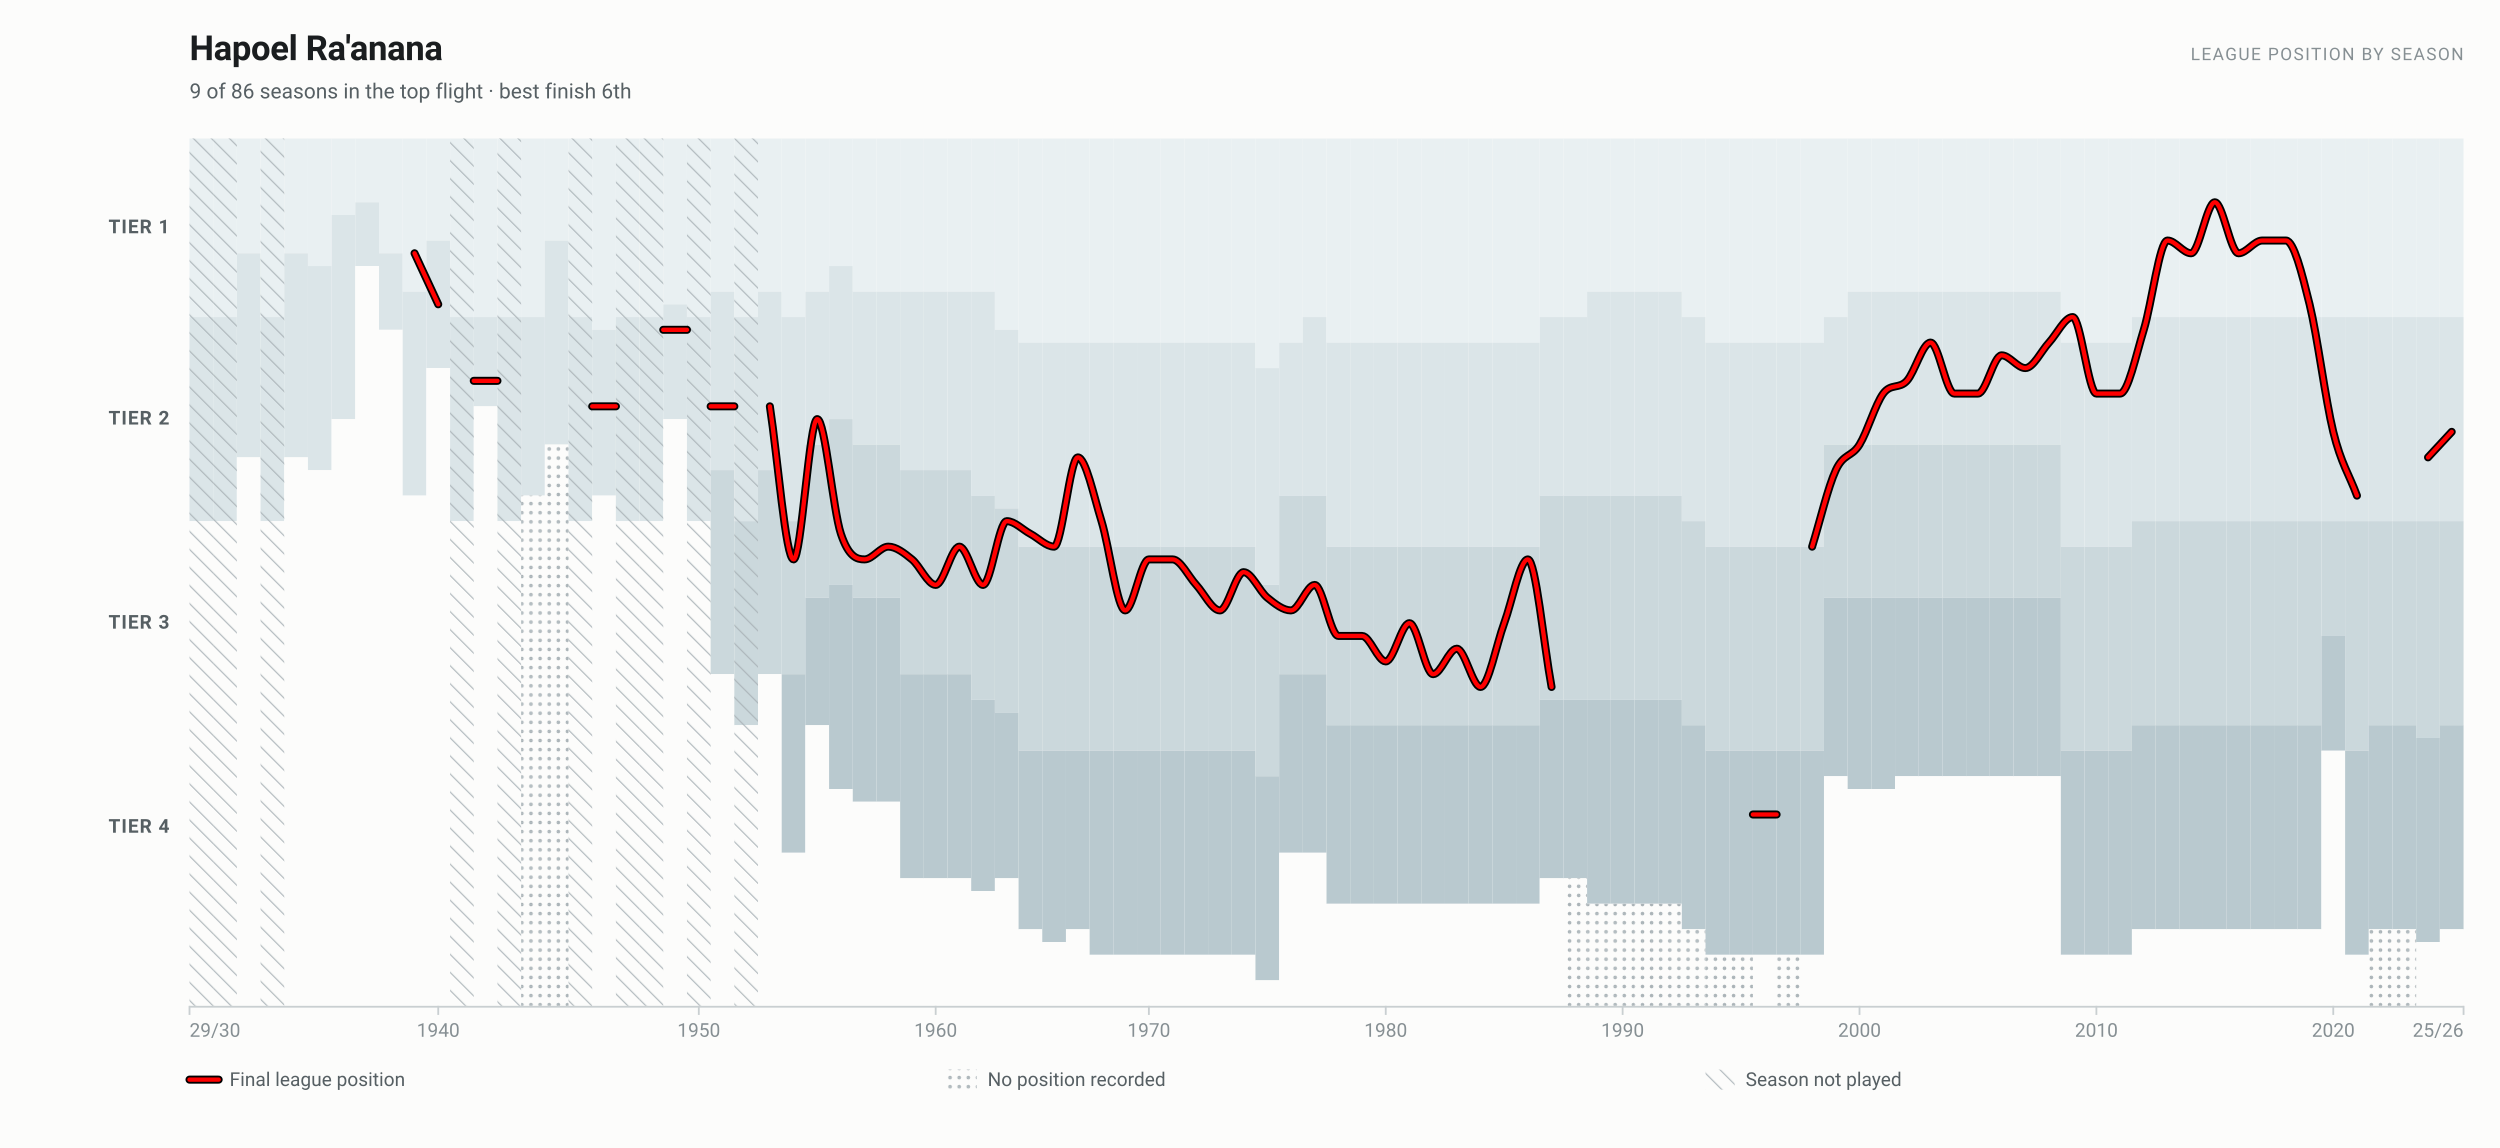
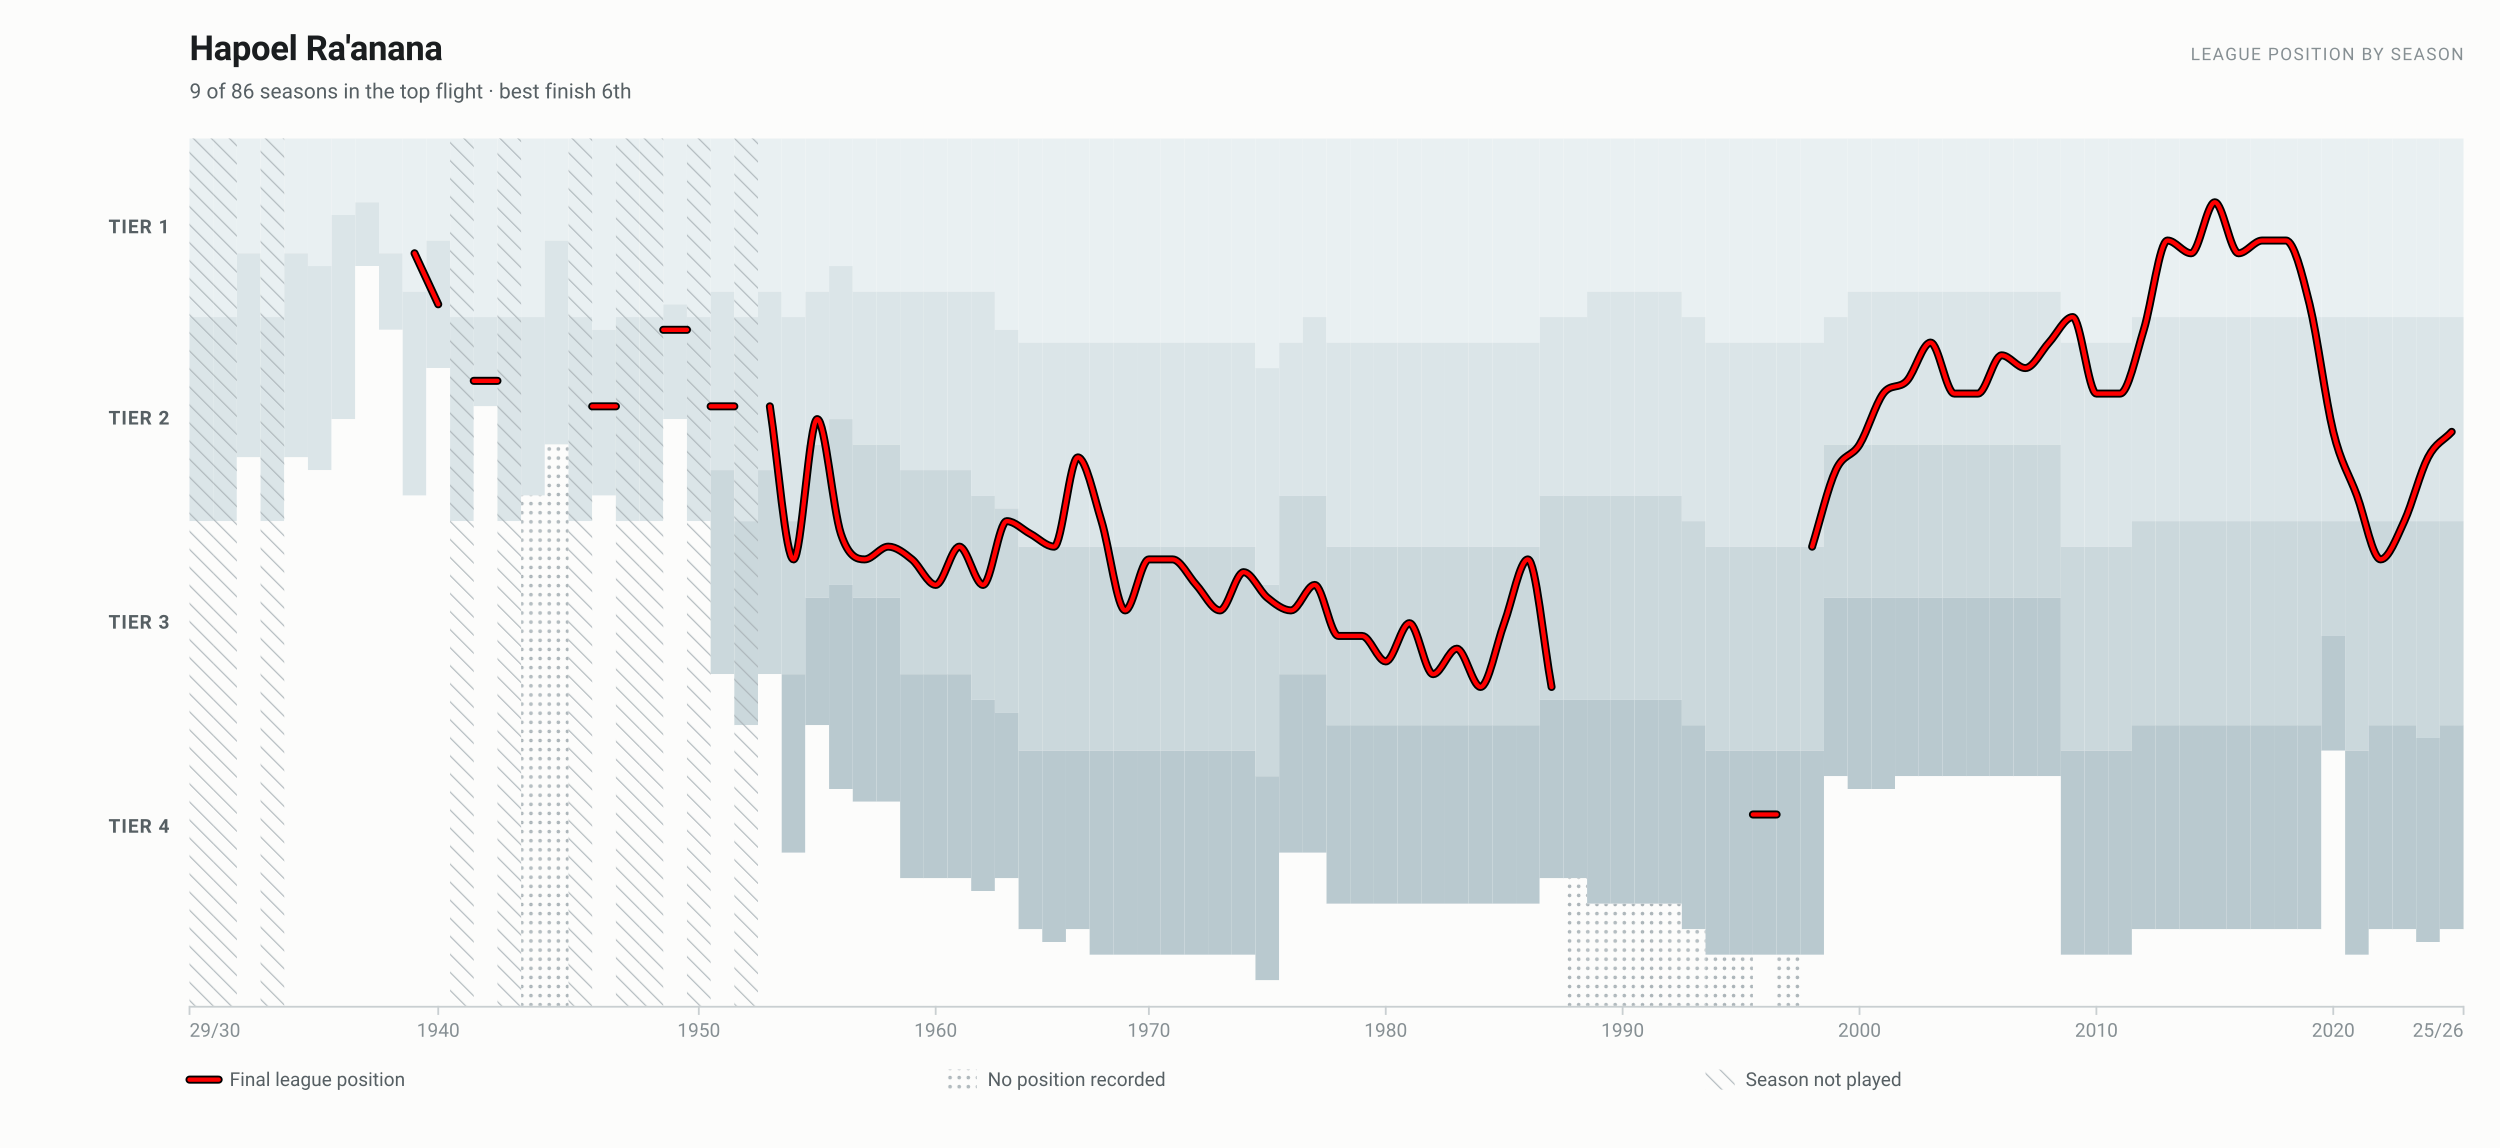
<svg xmlns="http://www.w3.org/2000/svg" width="1372" height="630" viewBox="0 0 1372 630" font-family="ui-sans-serif, -apple-system, 'Segoe UI', Roboto, 'DejaVu Sans', 'Liberation Sans', sans-serif" role="img" aria-label="Hapoel Ra'anana, 1929/1930 – 2025/2026">
  <style>
  .bg{fill:#FCFCFB} .ink{fill:#1A1D1F} .ink2{fill:#565F63}
  .ink3{fill:#868F93} .rule{stroke:#C9CFD1}
  .line,.casing{fill:none;stroke-linecap:round;stroke-linejoin:round}
  .casing{stroke:#000000;stroke-width:4.4}
  .line{stroke:#FF0000;stroke-width:2.4}
  .champ{fill:#A06A0A}
</style>
  <defs>
    <pattern id="notplayed" width="7" height="7" patternUnits="userSpaceOnUse" patternTransform="rotate(-45)">
      <line x1="0" y1="0" x2="0" y2="7" stroke="#A9B2B6" stroke-width="1.4" />
    </pattern>
    <pattern id="uncovered" width="5" height="5" patternUnits="userSpaceOnUse">
      <circle cx="1.4" cy="1.4" r="1" fill="#A9B2B6" />
    </pattern>
    <pattern id="stopped" width="4" height="4" patternUnits="userSpaceOnUse">
      <rect width="4" height="2" fill="#A9B2B6" fill-opacity=".55" />
    </pattern>
    <pattern id="notier" width="4" height="4" patternUnits="userSpaceOnUse">
      <rect width="4" height="4" fill="#FCFCFB" />
    </pattern>
  </defs>
  <rect class="bg" width="1372" height="630" />
  <rect x="104" y="76" width="13" height="98" fill="#E9F0F2" />
  <rect x="104" y="174" width="13" height="112" fill="#DBE5E8" />
  <rect x="104" y="286" width="13" height="266" fill="url(#notier)" />
  <rect x="117" y="76" width="13" height="98" fill="#E9F0F2" />
  <rect x="117" y="174" width="13" height="112" fill="#DBE5E8" />
  <rect x="117" y="286" width="13" height="266" fill="url(#notier)" />
  <rect x="130" y="76" width="13" height="63" fill="#E9F0F2" />
  <rect x="130" y="139" width="13" height="112" fill="#DBE5E8" />
  <rect x="130" y="251" width="13" height="301" fill="url(#notier)" />
  <rect x="143" y="76" width="13" height="98" fill="#E9F0F2" />
  <rect x="143" y="174" width="13" height="112" fill="#DBE5E8" />
  <rect x="143" y="286" width="13" height="266" fill="url(#notier)" />
  <rect x="156" y="76" width="13" height="63" fill="#E9F0F2" />
  <rect x="156" y="139" width="13" height="112" fill="#DBE5E8" />
  <rect x="156" y="251" width="13" height="301" fill="url(#notier)" />
  <rect x="169" y="76" width="13" height="70" fill="#E9F0F2" />
  <rect x="169" y="146" width="13" height="112" fill="#DBE5E8" />
  <rect x="169" y="258" width="13" height="294" fill="url(#notier)" />
  <rect x="182" y="76" width="13" height="42" fill="#E9F0F2" />
  <rect x="182" y="118" width="13" height="112" fill="#DBE5E8" />
  <rect x="182" y="230" width="13" height="322" fill="url(#notier)" />
  <rect x="195" y="76" width="13" height="35" fill="#E9F0F2" />
  <rect x="195" y="111" width="13" height="35" fill="#DBE5E8" />
  <rect x="195" y="146" width="13" height="406" fill="url(#notier)" />
  <rect x="208" y="76" width="13" height="63" fill="#E9F0F2" />
  <rect x="208" y="139" width="13" height="42" fill="#DBE5E8" />
  <rect x="208" y="181" width="13" height="371" fill="url(#notier)" />
  <rect x="221" y="76" width="13" height="84" fill="#E9F0F2" />
  <rect x="221" y="160" width="13" height="112" fill="#DBE5E8" />
  <rect x="221" y="272" width="13" height="280" fill="url(#notier)" />
  <rect x="234" y="76" width="13" height="56" fill="#E9F0F2" />
  <rect x="234" y="132" width="13" height="70" fill="#DBE5E8" />
  <rect x="234" y="202" width="13" height="350" fill="url(#notier)" />
  <rect x="247" y="76" width="13" height="98" fill="#E9F0F2" />
  <rect x="247" y="174" width="13" height="112" fill="#DBE5E8" />
  <rect x="247" y="286" width="13" height="266" fill="url(#notier)" />
  <rect x="260" y="76" width="13" height="98" fill="#E9F0F2" />
  <rect x="260" y="174" width="13" height="49" fill="#DBE5E8" />
  <rect x="260" y="223" width="13" height="329" fill="url(#notier)" />
  <rect x="273" y="76" width="13" height="98" fill="#E9F0F2" />
  <rect x="273" y="174" width="13" height="112" fill="#DBE5E8" />
  <rect x="273" y="286" width="13" height="266" fill="url(#notier)" />
  <rect x="286" y="76" width="13" height="98" fill="#E9F0F2" />
  <rect x="286" y="174" width="13" height="98" fill="#DBE5E8" />
  <rect x="286" y="272" width="13" height="280" fill="url(#notier)" />
  <rect x="299" y="76" width="13" height="56" fill="#E9F0F2" />
  <rect x="299" y="132" width="13" height="112" fill="#DBE5E8" />
  <rect x="299" y="244" width="13" height="308" fill="url(#notier)" />
  <rect x="312" y="76" width="13" height="98" fill="#E9F0F2" />
  <rect x="312" y="174" width="13" height="112" fill="#DBE5E8" />
  <rect x="312" y="286" width="13" height="266" fill="url(#notier)" />
  <rect x="325" y="76" width="13" height="105" fill="#E9F0F2" />
  <rect x="325" y="181" width="13" height="91" fill="#DBE5E8" />
  <rect x="325" y="272" width="13" height="280" fill="url(#notier)" />
  <rect x="338" y="76" width="13" height="98" fill="#E9F0F2" />
  <rect x="338" y="174" width="13" height="112" fill="#DBE5E8" />
  <rect x="338" y="286" width="13" height="266" fill="url(#notier)" />
  <rect x="351" y="76" width="13" height="98" fill="#E9F0F2" />
  <rect x="351" y="174" width="13" height="112" fill="#DBE5E8" />
  <rect x="351" y="286" width="13" height="266" fill="url(#notier)" />
  <rect x="364" y="76" width="13" height="91" fill="#E9F0F2" />
  <rect x="364" y="167" width="13" height="63" fill="#DBE5E8" />
  <rect x="364" y="230" width="13" height="322" fill="url(#notier)" />
  <rect x="377" y="76" width="13" height="98" fill="#E9F0F2" />
  <rect x="377" y="174" width="13" height="112" fill="#DBE5E8" />
  <rect x="377" y="286" width="13" height="266" fill="url(#notier)" />
  <rect x="390" y="76" width="13" height="84" fill="#E9F0F2" />
  <rect x="390" y="160" width="13" height="98" fill="#DBE5E8" />
  <rect x="390" y="258" width="13" height="112" fill="#CBD8DC" />
  <rect x="390" y="370" width="13" height="182" fill="url(#notier)" />
  <rect x="403" y="76" width="13" height="98" fill="#E9F0F2" />
  <rect x="403" y="174" width="13" height="112" fill="#DBE5E8" />
  <rect x="403" y="286" width="13" height="112" fill="#CBD8DC" />
  <rect x="403" y="398" width="13" height="154" fill="url(#notier)" />
  <rect x="416" y="76" width="13" height="84" fill="#E9F0F2" />
  <rect x="416" y="160" width="13" height="98" fill="#DBE5E8" />
  <rect x="416" y="258" width="13" height="112" fill="#CBD8DC" />
  <rect x="416" y="370" width="13" height="182" fill="url(#notier)" />
  <rect x="429" y="76" width="13" height="98" fill="#E9F0F2" />
  <rect x="429" y="174" width="13" height="112" fill="#DBE5E8" />
  <rect x="429" y="286" width="13" height="84" fill="#CBD8DC" />
  <rect x="429" y="370" width="13" height="98" fill="#B9C9CF" />
  <rect x="429" y="468" width="13" height="84" fill="url(#notier)" />
  <rect x="442" y="76" width="13" height="84" fill="#E9F0F2" />
  <rect x="442" y="160" width="13" height="84" fill="#DBE5E8" />
  <rect x="442" y="244" width="13" height="84" fill="#CBD8DC" />
  <rect x="442" y="328" width="13" height="70" fill="#B9C9CF" />
  <rect x="442" y="398" width="13" height="154" fill="url(#notier)" />
  <rect x="455" y="76" width="13" height="70" fill="#E9F0F2" />
  <rect x="455" y="146" width="13" height="84" fill="#DBE5E8" />
  <rect x="455" y="230" width="13" height="91" fill="#CBD8DC" />
  <rect x="455" y="321" width="13" height="112" fill="#B9C9CF" />
  <rect x="455" y="433" width="13" height="119" fill="url(#notier)" />
  <rect x="468" y="76" width="13" height="84" fill="#E9F0F2" />
  <rect x="468" y="160" width="13" height="84" fill="#DBE5E8" />
  <rect x="468" y="244" width="13" height="84" fill="#CBD8DC" />
  <rect x="468" y="328" width="13" height="112" fill="#B9C9CF" />
  <rect x="468" y="440" width="13" height="112" fill="url(#notier)" />
  <rect x="481" y="76" width="13" height="84" fill="#E9F0F2" />
  <rect x="481" y="160" width="13" height="84" fill="#DBE5E8" />
  <rect x="481" y="244" width="13" height="84" fill="#CBD8DC" />
  <rect x="481" y="328" width="13" height="112" fill="#B9C9CF" />
  <rect x="481" y="440" width="13" height="112" fill="url(#notier)" />
  <rect x="494" y="76" width="13" height="84" fill="#E9F0F2" />
  <rect x="494" y="160" width="13" height="98" fill="#DBE5E8" />
  <rect x="494" y="258" width="13" height="112" fill="#CBD8DC" />
  <rect x="494" y="370" width="13" height="112" fill="#B9C9CF" />
  <rect x="494" y="482" width="13" height="70" fill="url(#notier)" />
  <rect x="507" y="76" width="13" height="84" fill="#E9F0F2" />
  <rect x="507" y="160" width="13" height="98" fill="#DBE5E8" />
  <rect x="507" y="258" width="13" height="112" fill="#CBD8DC" />
  <rect x="507" y="370" width="13" height="112" fill="#B9C9CF" />
  <rect x="507" y="482" width="13" height="70" fill="url(#notier)" />
  <rect x="520" y="76" width="13" height="84" fill="#E9F0F2" />
  <rect x="520" y="160" width="13" height="98" fill="#DBE5E8" />
  <rect x="520" y="258" width="13" height="112" fill="#CBD8DC" />
  <rect x="520" y="370" width="13" height="112" fill="#B9C9CF" />
  <rect x="520" y="482" width="13" height="70" fill="url(#notier)" />
  <rect x="533" y="76" width="13" height="84" fill="#E9F0F2" />
  <rect x="533" y="160" width="13" height="112" fill="#DBE5E8" />
  <rect x="533" y="272" width="13" height="112" fill="#CBD8DC" />
  <rect x="533" y="384" width="13" height="105" fill="#B9C9CF" />
  <rect x="533" y="489" width="13" height="63" fill="url(#notier)" />
  <rect x="546" y="76" width="13" height="105" fill="#E9F0F2" />
  <rect x="546" y="181" width="13" height="98" fill="#DBE5E8" />
  <rect x="546" y="279" width="13" height="112" fill="#CBD8DC" />
  <rect x="546" y="391" width="13" height="91" fill="#B9C9CF" />
  <rect x="546" y="482" width="13" height="70" fill="url(#notier)" />
  <rect x="559" y="76" width="13" height="112" fill="#E9F0F2" />
  <rect x="559" y="188" width="13" height="112" fill="#DBE5E8" />
  <rect x="559" y="300" width="13" height="112" fill="#CBD8DC" />
  <rect x="559" y="412" width="13" height="98" fill="#B9C9CF" />
  <rect x="559" y="510" width="13" height="42" fill="url(#notier)" />
  <rect x="572" y="76" width="13" height="112" fill="#E9F0F2" />
  <rect x="572" y="188" width="13" height="112" fill="#DBE5E8" />
  <rect x="572" y="300" width="13" height="112" fill="#CBD8DC" />
  <rect x="572" y="412" width="13" height="105" fill="#B9C9CF" />
  <rect x="572" y="517" width="13" height="35" fill="url(#notier)" />
  <rect x="585" y="76" width="13" height="112" fill="#E9F0F2" />
  <rect x="585" y="188" width="13" height="112" fill="#DBE5E8" />
  <rect x="585" y="300" width="13" height="112" fill="#CBD8DC" />
  <rect x="585" y="412" width="13" height="98" fill="#B9C9CF" />
  <rect x="585" y="510" width="13" height="42" fill="url(#notier)" />
  <rect x="598" y="76" width="13" height="112" fill="#E9F0F2" />
  <rect x="598" y="188" width="13" height="112" fill="#DBE5E8" />
  <rect x="598" y="300" width="13" height="112" fill="#CBD8DC" />
  <rect x="598" y="412" width="13" height="112" fill="#B9C9CF" />
  <rect x="598" y="524" width="13" height="28" fill="url(#notier)" />
  <rect x="611" y="76" width="13" height="112" fill="#E9F0F2" />
  <rect x="611" y="188" width="13" height="112" fill="#DBE5E8" />
  <rect x="611" y="300" width="13" height="112" fill="#CBD8DC" />
  <rect x="611" y="412" width="13" height="112" fill="#B9C9CF" />
  <rect x="611" y="524" width="13" height="28" fill="url(#notier)" />
  <rect x="624" y="76" width="13" height="112" fill="#E9F0F2" />
  <rect x="624" y="188" width="13" height="112" fill="#DBE5E8" />
  <rect x="624" y="300" width="13" height="112" fill="#CBD8DC" />
  <rect x="624" y="412" width="13" height="112" fill="#B9C9CF" />
  <rect x="624" y="524" width="13" height="28" fill="url(#notier)" />
  <rect x="637" y="76" width="13" height="112" fill="#E9F0F2" />
  <rect x="637" y="188" width="13" height="112" fill="#DBE5E8" />
  <rect x="637" y="300" width="13" height="112" fill="#CBD8DC" />
  <rect x="637" y="412" width="13" height="112" fill="#B9C9CF" />
  <rect x="637" y="524" width="13" height="28" fill="url(#notier)" />
  <rect x="650" y="76" width="13" height="112" fill="#E9F0F2" />
  <rect x="650" y="188" width="13" height="112" fill="#DBE5E8" />
  <rect x="650" y="300" width="13" height="112" fill="#CBD8DC" />
  <rect x="650" y="412" width="13" height="112" fill="#B9C9CF" />
  <rect x="650" y="524" width="13" height="28" fill="url(#notier)" />
  <rect x="663" y="76" width="13" height="112" fill="#E9F0F2" />
  <rect x="663" y="188" width="13" height="112" fill="#DBE5E8" />
  <rect x="663" y="300" width="13" height="112" fill="#CBD8DC" />
  <rect x="663" y="412" width="13" height="112" fill="#B9C9CF" />
  <rect x="663" y="524" width="13" height="28" fill="url(#notier)" />
  <rect x="676" y="76" width="13" height="112" fill="#E9F0F2" />
  <rect x="676" y="188" width="13" height="112" fill="#DBE5E8" />
  <rect x="676" y="300" width="13" height="112" fill="#CBD8DC" />
  <rect x="676" y="412" width="13" height="112" fill="#B9C9CF" />
  <rect x="676" y="524" width="13" height="28" fill="url(#notier)" />
  <rect x="689" y="76" width="13" height="126" fill="#E9F0F2" />
  <rect x="689" y="202" width="13" height="119" fill="#DBE5E8" />
  <rect x="689" y="321" width="13" height="105" fill="#CBD8DC" />
  <rect x="689" y="426" width="13" height="112" fill="#B9C9CF" />
  <rect x="689" y="538" width="13" height="14" fill="url(#notier)" />
  <rect x="702" y="76" width="13" height="112" fill="#E9F0F2" />
  <rect x="702" y="188" width="13" height="84" fill="#DBE5E8" />
  <rect x="702" y="272" width="13" height="98" fill="#CBD8DC" />
  <rect x="702" y="370" width="13" height="98" fill="#B9C9CF" />
  <rect x="702" y="468" width="13" height="84" fill="url(#notier)" />
  <rect x="715" y="76" width="13" height="98" fill="#E9F0F2" />
  <rect x="715" y="174" width="13" height="98" fill="#DBE5E8" />
  <rect x="715" y="272" width="13" height="98" fill="#CBD8DC" />
  <rect x="715" y="370" width="13" height="98" fill="#B9C9CF" />
  <rect x="715" y="468" width="13" height="84" fill="url(#notier)" />
  <rect x="728" y="76" width="13" height="112" fill="#E9F0F2" />
  <rect x="728" y="188" width="13" height="112" fill="#DBE5E8" />
  <rect x="728" y="300" width="13" height="98" fill="#CBD8DC" />
  <rect x="728" y="398" width="13" height="98" fill="#B9C9CF" />
  <rect x="728" y="496" width="13" height="56" fill="url(#notier)" />
  <rect x="741" y="76" width="13" height="112" fill="#E9F0F2" />
  <rect x="741" y="188" width="13" height="112" fill="#DBE5E8" />
  <rect x="741" y="300" width="13" height="98" fill="#CBD8DC" />
  <rect x="741" y="398" width="13" height="98" fill="#B9C9CF" />
  <rect x="741" y="496" width="13" height="56" fill="url(#notier)" />
  <rect x="754" y="76" width="13" height="112" fill="#E9F0F2" />
  <rect x="754" y="188" width="13" height="112" fill="#DBE5E8" />
  <rect x="754" y="300" width="13" height="98" fill="#CBD8DC" />
  <rect x="754" y="398" width="13" height="98" fill="#B9C9CF" />
  <rect x="754" y="496" width="13" height="56" fill="url(#notier)" />
  <rect x="767" y="76" width="13" height="112" fill="#E9F0F2" />
  <rect x="767" y="188" width="13" height="112" fill="#DBE5E8" />
  <rect x="767" y="300" width="13" height="98" fill="#CBD8DC" />
  <rect x="767" y="398" width="13" height="98" fill="#B9C9CF" />
  <rect x="767" y="496" width="13" height="56" fill="url(#notier)" />
  <rect x="780" y="76" width="13" height="112" fill="#E9F0F2" />
  <rect x="780" y="188" width="13" height="112" fill="#DBE5E8" />
  <rect x="780" y="300" width="13" height="98" fill="#CBD8DC" />
  <rect x="780" y="398" width="13" height="98" fill="#B9C9CF" />
  <rect x="780" y="496" width="13" height="56" fill="url(#notier)" />
  <rect x="793" y="76" width="13" height="112" fill="#E9F0F2" />
  <rect x="793" y="188" width="13" height="112" fill="#DBE5E8" />
  <rect x="793" y="300" width="13" height="98" fill="#CBD8DC" />
  <rect x="793" y="398" width="13" height="98" fill="#B9C9CF" />
  <rect x="793" y="496" width="13" height="56" fill="url(#notier)" />
  <rect x="806" y="76" width="13" height="112" fill="#E9F0F2" />
  <rect x="806" y="188" width="13" height="112" fill="#DBE5E8" />
  <rect x="806" y="300" width="13" height="98" fill="#CBD8DC" />
  <rect x="806" y="398" width="13" height="98" fill="#B9C9CF" />
  <rect x="806" y="496" width="13" height="56" fill="url(#notier)" />
  <rect x="819" y="76" width="13" height="112" fill="#E9F0F2" />
  <rect x="819" y="188" width="13" height="112" fill="#DBE5E8" />
  <rect x="819" y="300" width="13" height="98" fill="#CBD8DC" />
  <rect x="819" y="398" width="13" height="98" fill="#B9C9CF" />
  <rect x="819" y="496" width="13" height="56" fill="url(#notier)" />
  <rect x="832" y="76" width="13" height="112" fill="#E9F0F2" />
  <rect x="832" y="188" width="13" height="112" fill="#DBE5E8" />
  <rect x="832" y="300" width="13" height="98" fill="#CBD8DC" />
  <rect x="832" y="398" width="13" height="98" fill="#B9C9CF" />
  <rect x="832" y="496" width="13" height="56" fill="url(#notier)" />
  <rect x="845" y="76" width="13" height="98" fill="#E9F0F2" />
  <rect x="845" y="174" width="13" height="98" fill="#DBE5E8" />
  <rect x="845" y="272" width="13" height="112" fill="#CBD8DC" />
  <rect x="845" y="384" width="13" height="98" fill="#B9C9CF" />
  <rect x="845" y="482" width="13" height="70" fill="url(#notier)" />
  <rect x="858" y="76" width="13" height="98" fill="#E9F0F2" />
  <rect x="858" y="174" width="13" height="98" fill="#DBE5E8" />
  <rect x="858" y="272" width="13" height="112" fill="#CBD8DC" />
  <rect x="858" y="384" width="13" height="98" fill="#B9C9CF" />
  <rect x="858" y="482" width="13" height="70" fill="url(#notier)" />
  <rect x="871" y="76" width="13" height="84" fill="#E9F0F2" />
  <rect x="871" y="160" width="13" height="112" fill="#DBE5E8" />
  <rect x="871" y="272" width="13" height="112" fill="#CBD8DC" />
  <rect x="871" y="384" width="13" height="112" fill="#B9C9CF" />
  <rect x="871" y="496" width="13" height="56" fill="url(#notier)" />
  <rect x="884" y="76" width="13" height="84" fill="#E9F0F2" />
  <rect x="884" y="160" width="13" height="112" fill="#DBE5E8" />
  <rect x="884" y="272" width="13" height="112" fill="#CBD8DC" />
  <rect x="884" y="384" width="13" height="112" fill="#B9C9CF" />
  <rect x="884" y="496" width="13" height="56" fill="url(#notier)" />
  <rect x="897" y="76" width="13" height="84" fill="#E9F0F2" />
  <rect x="897" y="160" width="13" height="112" fill="#DBE5E8" />
  <rect x="897" y="272" width="13" height="112" fill="#CBD8DC" />
  <rect x="897" y="384" width="13" height="112" fill="#B9C9CF" />
  <rect x="897" y="496" width="13" height="56" fill="url(#notier)" />
  <rect x="910" y="76" width="13" height="84" fill="#E9F0F2" />
  <rect x="910" y="160" width="13" height="112" fill="#DBE5E8" />
  <rect x="910" y="272" width="13" height="112" fill="#CBD8DC" />
  <rect x="910" y="384" width="13" height="112" fill="#B9C9CF" />
  <rect x="910" y="496" width="13" height="56" fill="url(#notier)" />
  <rect x="923" y="76" width="13" height="98" fill="#E9F0F2" />
  <rect x="923" y="174" width="13" height="112" fill="#DBE5E8" />
  <rect x="923" y="286" width="13" height="112" fill="#CBD8DC" />
  <rect x="923" y="398" width="13" height="112" fill="#B9C9CF" />
  <rect x="923" y="510" width="13" height="42" fill="url(#notier)" />
  <rect x="936" y="76" width="13" height="112" fill="#E9F0F2" />
  <rect x="936" y="188" width="13" height="112" fill="#DBE5E8" />
  <rect x="936" y="300" width="13" height="112" fill="#CBD8DC" />
  <rect x="936" y="412" width="13" height="112" fill="#B9C9CF" />
  <rect x="936" y="524" width="13" height="28" fill="url(#notier)" />
  <rect x="949" y="76" width="13" height="112" fill="#E9F0F2" />
  <rect x="949" y="188" width="13" height="112" fill="#DBE5E8" />
  <rect x="949" y="300" width="13" height="112" fill="#CBD8DC" />
  <rect x="949" y="412" width="13" height="112" fill="#B9C9CF" />
  <rect x="949" y="524" width="13" height="28" fill="url(#notier)" />
  <rect x="962" y="76" width="13" height="112" fill="#E9F0F2" />
  <rect x="962" y="188" width="13" height="112" fill="#DBE5E8" />
  <rect x="962" y="300" width="13" height="112" fill="#CBD8DC" />
  <rect x="962" y="412" width="13" height="112" fill="#B9C9CF" />
  <rect x="962" y="524" width="13" height="28" fill="url(#notier)" />
  <rect x="975" y="76" width="13" height="112" fill="#E9F0F2" />
  <rect x="975" y="188" width="13" height="112" fill="#DBE5E8" />
  <rect x="975" y="300" width="13" height="112" fill="#CBD8DC" />
  <rect x="975" y="412" width="13" height="112" fill="#B9C9CF" />
  <rect x="975" y="524" width="13" height="28" fill="url(#notier)" />
  <rect x="988" y="76" width="13" height="112" fill="#E9F0F2" />
  <rect x="988" y="188" width="13" height="112" fill="#DBE5E8" />
  <rect x="988" y="300" width="13" height="112" fill="#CBD8DC" />
  <rect x="988" y="412" width="13" height="112" fill="#B9C9CF" />
  <rect x="988" y="524" width="13" height="28" fill="url(#notier)" />
  <rect x="1001" y="76" width="13" height="98" fill="#E9F0F2" />
  <rect x="1001" y="174" width="13" height="70" fill="#DBE5E8" />
  <rect x="1001" y="244" width="13" height="84" fill="#CBD8DC" />
  <rect x="1001" y="328" width="13" height="98" fill="#B9C9CF" />
  <rect x="1001" y="426" width="13" height="126" fill="url(#notier)" />
  <rect x="1014" y="76" width="13" height="84" fill="#E9F0F2" />
  <rect x="1014" y="160" width="13" height="84" fill="#DBE5E8" />
  <rect x="1014" y="244" width="13" height="84" fill="#CBD8DC" />
  <rect x="1014" y="328" width="13" height="105" fill="#B9C9CF" />
  <rect x="1014" y="433" width="13" height="119" fill="url(#notier)" />
  <rect x="1027" y="76" width="13" height="84" fill="#E9F0F2" />
  <rect x="1027" y="160" width="13" height="84" fill="#DBE5E8" />
  <rect x="1027" y="244" width="13" height="84" fill="#CBD8DC" />
  <rect x="1027" y="328" width="13" height="105" fill="#B9C9CF" />
  <rect x="1027" y="433" width="13" height="119" fill="url(#notier)" />
  <rect x="1040" y="76" width="13" height="84" fill="#E9F0F2" />
  <rect x="1040" y="160" width="13" height="84" fill="#DBE5E8" />
  <rect x="1040" y="244" width="13" height="84" fill="#CBD8DC" />
  <rect x="1040" y="328" width="13" height="98" fill="#B9C9CF" />
  <rect x="1040" y="426" width="13" height="126" fill="url(#notier)" />
  <rect x="1053" y="76" width="13" height="84" fill="#E9F0F2" />
  <rect x="1053" y="160" width="13" height="84" fill="#DBE5E8" />
  <rect x="1053" y="244" width="13" height="84" fill="#CBD8DC" />
  <rect x="1053" y="328" width="13" height="98" fill="#B9C9CF" />
  <rect x="1053" y="426" width="13" height="126" fill="url(#notier)" />
  <rect x="1066" y="76" width="13" height="84" fill="#E9F0F2" />
  <rect x="1066" y="160" width="13" height="84" fill="#DBE5E8" />
  <rect x="1066" y="244" width="13" height="84" fill="#CBD8DC" />
  <rect x="1066" y="328" width="13" height="98" fill="#B9C9CF" />
  <rect x="1066" y="426" width="13" height="126" fill="url(#notier)" />
  <rect x="1079" y="76" width="13" height="84" fill="#E9F0F2" />
  <rect x="1079" y="160" width="13" height="84" fill="#DBE5E8" />
  <rect x="1079" y="244" width="13" height="84" fill="#CBD8DC" />
  <rect x="1079" y="328" width="13" height="98" fill="#B9C9CF" />
  <rect x="1079" y="426" width="13" height="126" fill="url(#notier)" />
  <rect x="1092" y="76" width="13" height="84" fill="#E9F0F2" />
  <rect x="1092" y="160" width="13" height="84" fill="#DBE5E8" />
  <rect x="1092" y="244" width="13" height="84" fill="#CBD8DC" />
  <rect x="1092" y="328" width="13" height="98" fill="#B9C9CF" />
  <rect x="1092" y="426" width="13" height="126" fill="url(#notier)" />
  <rect x="1105" y="76" width="13" height="84" fill="#E9F0F2" />
  <rect x="1105" y="160" width="13" height="84" fill="#DBE5E8" />
  <rect x="1105" y="244" width="13" height="84" fill="#CBD8DC" />
  <rect x="1105" y="328" width="13" height="98" fill="#B9C9CF" />
  <rect x="1105" y="426" width="13" height="126" fill="url(#notier)" />
  <rect x="1118" y="76" width="13" height="84" fill="#E9F0F2" />
  <rect x="1118" y="160" width="13" height="84" fill="#DBE5E8" />
  <rect x="1118" y="244" width="13" height="84" fill="#CBD8DC" />
  <rect x="1118" y="328" width="13" height="98" fill="#B9C9CF" />
  <rect x="1118" y="426" width="13" height="126" fill="url(#notier)" />
  <rect x="1131" y="76" width="13" height="112" fill="#E9F0F2" />
  <rect x="1131" y="188" width="13" height="112" fill="#DBE5E8" />
  <rect x="1131" y="300" width="13" height="112" fill="#CBD8DC" />
  <rect x="1131" y="412" width="13" height="112" fill="#B9C9CF" />
  <rect x="1131" y="524" width="13" height="28" fill="url(#notier)" />
  <rect x="1144" y="76" width="13" height="112" fill="#E9F0F2" />
  <rect x="1144" y="188" width="13" height="112" fill="#DBE5E8" />
  <rect x="1144" y="300" width="13" height="112" fill="#CBD8DC" />
  <rect x="1144" y="412" width="13" height="112" fill="#B9C9CF" />
  <rect x="1144" y="524" width="13" height="28" fill="url(#notier)" />
  <rect x="1157" y="76" width="13" height="112" fill="#E9F0F2" />
  <rect x="1157" y="188" width="13" height="112" fill="#DBE5E8" />
  <rect x="1157" y="300" width="13" height="112" fill="#CBD8DC" />
  <rect x="1157" y="412" width="13" height="112" fill="#B9C9CF" />
  <rect x="1157" y="524" width="13" height="28" fill="url(#notier)" />
  <rect x="1170" y="76" width="13" height="98" fill="#E9F0F2" />
  <rect x="1170" y="174" width="13" height="112" fill="#DBE5E8" />
  <rect x="1170" y="286" width="13" height="112" fill="#CBD8DC" />
  <rect x="1170" y="398" width="13" height="112" fill="#B9C9CF" />
  <rect x="1170" y="510" width="13" height="42" fill="url(#notier)" />
  <rect x="1183" y="76" width="13" height="98" fill="#E9F0F2" />
  <rect x="1183" y="174" width="13" height="112" fill="#DBE5E8" />
  <rect x="1183" y="286" width="13" height="112" fill="#CBD8DC" />
  <rect x="1183" y="398" width="13" height="112" fill="#B9C9CF" />
  <rect x="1183" y="510" width="13" height="42" fill="url(#notier)" />
  <rect x="1196" y="76" width="13" height="98" fill="#E9F0F2" />
  <rect x="1196" y="174" width="13" height="112" fill="#DBE5E8" />
  <rect x="1196" y="286" width="13" height="112" fill="#CBD8DC" />
  <rect x="1196" y="398" width="13" height="112" fill="#B9C9CF" />
  <rect x="1196" y="510" width="13" height="42" fill="url(#notier)" />
  <rect x="1209" y="76" width="13" height="98" fill="#E9F0F2" />
  <rect x="1209" y="174" width="13" height="112" fill="#DBE5E8" />
  <rect x="1209" y="286" width="13" height="112" fill="#CBD8DC" />
  <rect x="1209" y="398" width="13" height="112" fill="#B9C9CF" />
  <rect x="1209" y="510" width="13" height="42" fill="url(#notier)" />
  <rect x="1222" y="76" width="13" height="98" fill="#E9F0F2" />
  <rect x="1222" y="174" width="13" height="112" fill="#DBE5E8" />
  <rect x="1222" y="286" width="13" height="112" fill="#CBD8DC" />
  <rect x="1222" y="398" width="13" height="112" fill="#B9C9CF" />
  <rect x="1222" y="510" width="13" height="42" fill="url(#notier)" />
  <rect x="1235" y="76" width="13" height="98" fill="#E9F0F2" />
  <rect x="1235" y="174" width="13" height="112" fill="#DBE5E8" />
  <rect x="1235" y="286" width="13" height="112" fill="#CBD8DC" />
  <rect x="1235" y="398" width="13" height="112" fill="#B9C9CF" />
  <rect x="1235" y="510" width="13" height="42" fill="url(#notier)" />
  <rect x="1248" y="76" width="13" height="98" fill="#E9F0F2" />
  <rect x="1248" y="174" width="13" height="112" fill="#DBE5E8" />
  <rect x="1248" y="286" width="13" height="112" fill="#CBD8DC" />
  <rect x="1248" y="398" width="13" height="112" fill="#B9C9CF" />
  <rect x="1248" y="510" width="13" height="42" fill="url(#notier)" />
  <rect x="1261" y="76" width="13" height="98" fill="#E9F0F2" />
  <rect x="1261" y="174" width="13" height="112" fill="#DBE5E8" />
  <rect x="1261" y="286" width="13" height="112" fill="#CBD8DC" />
  <rect x="1261" y="398" width="13" height="112" fill="#B9C9CF" />
  <rect x="1261" y="510" width="13" height="42" fill="url(#notier)" />
  <rect x="1274" y="76" width="13" height="98" fill="#E9F0F2" />
  <rect x="1274" y="174" width="13" height="112" fill="#DBE5E8" />
  <rect x="1274" y="286" width="13" height="63" fill="#CBD8DC" />
  <rect x="1274" y="349" width="13" height="63" fill="#B9C9CF" />
  <rect x="1274" y="412" width="13" height="140" fill="url(#notier)" />
  <rect x="1287" y="76" width="13" height="98" fill="#E9F0F2" />
  <rect x="1287" y="174" width="13" height="112" fill="#DBE5E8" />
  <rect x="1287" y="286" width="13" height="126" fill="#CBD8DC" />
  <rect x="1287" y="412" width="13" height="112" fill="#B9C9CF" />
  <rect x="1287" y="524" width="13" height="28" fill="url(#notier)" />
  <rect x="1300" y="76" width="13" height="98" fill="#E9F0F2" />
  <rect x="1300" y="174" width="13" height="112" fill="#DBE5E8" />
  <rect x="1300" y="286" width="13" height="112" fill="#CBD8DC" />
  <rect x="1300" y="398" width="13" height="112" fill="#B9C9CF" />
  <rect x="1300" y="510" width="13" height="42" fill="url(#notier)" />
  <rect x="1313" y="76" width="13" height="98" fill="#E9F0F2" />
  <rect x="1313" y="174" width="13" height="112" fill="#DBE5E8" />
  <rect x="1313" y="286" width="13" height="112" fill="#CBD8DC" />
  <rect x="1313" y="398" width="13" height="112" fill="#B9C9CF" />
  <rect x="1313" y="510" width="13" height="42" fill="url(#notier)" />
  <rect x="1326" y="76" width="13" height="98" fill="#E9F0F2" />
  <rect x="1326" y="174" width="13" height="112" fill="#DBE5E8" />
  <rect x="1326" y="286" width="13" height="119" fill="#CBD8DC" />
  <rect x="1326" y="405" width="13" height="112" fill="#B9C9CF" />
  <rect x="1326" y="517" width="13" height="35" fill="url(#notier)" />
  <rect x="1339" y="76" width="13" height="98" fill="#E9F0F2" />
  <rect x="1339" y="174" width="13" height="112" fill="#DBE5E8" />
  <rect x="1339" y="286" width="13" height="112" fill="#CBD8DC" />
  <rect x="1339" y="398" width="13" height="112" fill="#B9C9CF" />
  <rect x="1339" y="510" width="13" height="42" fill="url(#notier)" />
  <rect x="104" y="76" width="13" height="476" fill="url(#notplayed)" fill-opacity=".8" />
  <rect x="117" y="76" width="13" height="476" fill="url(#notplayed)" fill-opacity=".8" />
  <rect x="143" y="76" width="13" height="476" fill="url(#notplayed)" fill-opacity=".8" />
  <rect x="247" y="76" width="13" height="476" fill="url(#notplayed)" fill-opacity=".8" />
  <rect x="273" y="76" width="13" height="476" fill="url(#notplayed)" fill-opacity=".8" />
  <rect x="286" y="272" width="13" height="280" fill="url(#uncovered)" />
  <rect x="299" y="244" width="13" height="308" fill="url(#uncovered)" />
  <rect x="312" y="76" width="13" height="476" fill="url(#notplayed)" fill-opacity=".8" />
  <rect x="338" y="76" width="13" height="476" fill="url(#notplayed)" fill-opacity=".8" />
  <rect x="351" y="76" width="13" height="476" fill="url(#notplayed)" fill-opacity=".8" />
  <rect x="377" y="76" width="13" height="476" fill="url(#notplayed)" fill-opacity=".8" />
  <rect x="403" y="76" width="13" height="476" fill="url(#notplayed)" fill-opacity=".8" />
  <rect x="858" y="482" width="13" height="70" fill="url(#uncovered)" />
  <rect x="871" y="496" width="13" height="56" fill="url(#uncovered)" />
  <rect x="884" y="496" width="13" height="56" fill="url(#uncovered)" />
  <rect x="897" y="496" width="13" height="56" fill="url(#uncovered)" />
  <rect x="910" y="496" width="13" height="56" fill="url(#uncovered)" />
  <rect x="923" y="510" width="13" height="42" fill="url(#uncovered)" />
  <rect x="936" y="524" width="13" height="28" fill="url(#uncovered)" />
  <rect x="949" y="524" width="13" height="28" fill="url(#uncovered)" />
  <rect x="975" y="524" width="13" height="28" fill="url(#uncovered)" />
-   <rect x="1300" y="510" width="13" height="42" fill="url(#uncovered)" />
-   <rect x="1313" y="510" width="13" height="42" fill="url(#uncovered)" />
  <path class="casing" d="M227.5 139.0 C231.8 148.3 236.2 157.7 240.5 167.0" />
  <path class="casing" d="M260.0 209.0H273.0" />
  <path class="casing" d="M325.0 223.0H338.0" />
  <path class="casing" d="M364.0 181.0H377.0" />
  <path class="casing" d="M390.0 223.0H403.0" />
  <path class="casing" d="M422.5 223.0 C426.8 251.0 431.2 307.0 435.5 307.0 C439.8 307.0 444.2 230.0 448.5 230.0 C452.8 230.0 457.2 280.2 461.5 293.0 C465.8 305.8 470.2 307.0 474.5 307.0 C478.8 307.0 483.2 300.0 487.5 300.0 C491.8 300.0 496.2 303.5 500.5 307.0 C504.8 310.5 509.2 321.0 513.5 321.0 C517.8 321.0 522.2 300.0 526.5 300.0 C530.8 300.0 535.2 321.0 539.5 321.0 C543.8 321.0 548.2 286.0 552.5 286.0 C556.8 286.0 561.2 290.7 565.5 293.0 C569.8 295.3 574.2 300.0 578.5 300.0 C582.8 300.0 587.2 251.0 591.5 251.0 C595.8 251.0 600.2 272.0 604.5 286.0 C608.8 300.0 613.2 335.0 617.5 335.0 C621.8 335.0 626.2 307.0 630.5 307.0 C634.8 307.0 639.2 307.0 643.5 307.0 C647.8 307.0 652.2 316.3 656.5 321.0 C660.8 325.7 665.2 335.0 669.5 335.0 C673.8 335.0 678.2 314.0 682.5 314.0 C686.8 314.0 691.2 324.5 695.5 328.0 C699.8 331.5 704.2 335.0 708.5 335.0 C712.8 335.0 717.2 321.0 721.5 321.0 C725.8 321.0 730.2 349.0 734.5 349.0 C738.8 349.0 743.2 349.0 747.5 349.0 C751.8 349.0 756.2 363.0 760.5 363.0 C764.8 363.0 769.2 342.0 773.5 342.0 C777.8 342.0 782.2 370.0 786.5 370.0 C790.8 370.0 795.2 356.0 799.5 356.0 C803.8 356.0 808.2 377.0 812.5 377.0 C816.8 377.0 821.2 353.7 825.5 342.0 C829.8 330.3 834.2 307.0 838.5 307.0 C842.8 307.0 847.2 353.7 851.5 377.0" />
  <path class="casing" d="M962.0 447.0H975.0" />
-   <path class="casing" d="M994.5 300.0 C998.8 286.0 1003.2 267.3 1007.5 258.0 C1011.8 248.7 1016.2 251.0 1020.5 244.0 C1024.8 237.0 1029.2 221.8 1033.5 216.0 C1037.8 210.2 1042.2 213.7 1046.5 209.0 C1050.8 204.3 1055.2 188.0 1059.5 188.0 C1063.8 188.0 1068.2 216.0 1072.5 216.0 C1076.8 216.0 1081.2 216.0 1085.5 216.0 C1089.8 216.0 1094.2 195.0 1098.5 195.0 C1102.8 195.0 1107.2 202.0 1111.5 202.0 C1115.8 202.0 1120.2 192.7 1124.5 188.0 C1128.8 183.3 1133.2 174.0 1137.5 174.0 C1141.8 174.0 1146.2 216.0 1150.5 216.0 C1154.8 216.0 1159.2 216.0 1163.5 216.0 C1167.8 216.0 1172.2 195.0 1176.5 181.0 C1180.8 167.0 1185.2 132.0 1189.5 132.0 C1193.8 132.0 1198.2 139.0 1202.5 139.0 C1206.8 139.0 1211.2 111.0 1215.5 111.0 C1219.8 111.0 1224.2 139.0 1228.5 139.0 C1232.8 139.0 1237.2 132.0 1241.5 132.0 C1245.8 132.0 1250.2 132.0 1254.5 132.0 C1258.8 132.0 1263.2 149.5 1267.5 167.0 C1271.8 184.5 1276.2 219.5 1280.5 237.0 C1284.8 254.5 1289.2 260.3 1293.5 272.0" />
-   <path class="casing" d="M1332.5 251.0 C1336.8 246.3 1341.2 241.7 1345.5 237.0" />
+   <path class="casing" d="M994.5 300.0 C998.8 286.0 1003.2 267.3 1007.5 258.0 C1011.8 248.7 1016.2 251.0 1020.5 244.0 C1024.8 237.0 1029.2 221.8 1033.5 216.0 C1037.8 210.2 1042.2 213.7 1046.5 209.0 C1050.8 204.3 1055.2 188.0 1059.5 188.0 C1063.8 188.0 1068.2 216.0 1072.5 216.0 C1076.8 216.0 1081.2 216.0 1085.5 216.0 C1089.8 216.0 1094.2 195.0 1098.5 195.0 C1102.8 195.0 1107.2 202.0 1111.5 202.0 C1115.8 202.0 1120.2 192.7 1124.5 188.0 C1128.8 183.3 1133.2 174.0 1137.5 174.0 C1141.8 174.0 1146.2 216.0 1150.5 216.0 C1154.8 216.0 1159.2 216.0 1163.5 216.0 C1167.8 216.0 1172.2 195.0 1176.5 181.0 C1180.8 167.0 1185.2 132.0 1189.5 132.0 C1193.8 132.0 1198.2 139.0 1202.5 139.0 C1206.8 139.0 1211.2 111.0 1215.5 111.0 C1219.8 111.0 1224.2 139.0 1228.5 139.0 C1232.8 139.0 1237.2 132.0 1241.5 132.0 C1245.8 132.0 1250.2 132.0 1254.5 132.0 C1258.8 132.0 1263.2 149.5 1267.5 167.0 C1271.8 184.5 1276.2 219.5 1280.5 237.0 C1284.8 254.5 1289.2 260.3 1293.5 272.0 C1297.8 283.7 1302.2 307.0 1306.5 307.0 C1310.8 307.0 1315.2 295.3 1319.5 286.0 C1323.8 276.7 1328.2 259.2 1332.5 251.0 C1336.8 242.8 1341.2 241.7 1345.5 237.0" />
  <path class="line" d="M227.5 139.0 C231.8 148.3 236.2 157.7 240.5 167.0" />
  <path class="line" d="M260.0 209.0H273.0" />
  <path class="line" d="M325.0 223.0H338.0" />
  <path class="line" d="M364.0 181.0H377.0" />
  <path class="line" d="M390.0 223.0H403.0" />
  <path class="line" d="M422.5 223.0 C426.8 251.0 431.2 307.0 435.5 307.0 C439.8 307.0 444.2 230.0 448.5 230.0 C452.8 230.0 457.2 280.2 461.5 293.0 C465.8 305.8 470.2 307.0 474.5 307.0 C478.8 307.0 483.2 300.0 487.5 300.0 C491.8 300.0 496.2 303.5 500.5 307.0 C504.8 310.5 509.2 321.0 513.5 321.0 C517.8 321.0 522.2 300.0 526.5 300.0 C530.8 300.0 535.2 321.0 539.5 321.0 C543.8 321.0 548.2 286.0 552.5 286.0 C556.8 286.0 561.2 290.7 565.5 293.0 C569.8 295.3 574.2 300.0 578.5 300.0 C582.8 300.0 587.2 251.0 591.5 251.0 C595.8 251.0 600.2 272.0 604.5 286.0 C608.8 300.0 613.2 335.0 617.5 335.0 C621.8 335.0 626.2 307.0 630.5 307.0 C634.8 307.0 639.2 307.0 643.5 307.0 C647.8 307.0 652.2 316.3 656.5 321.0 C660.8 325.7 665.2 335.0 669.5 335.0 C673.8 335.0 678.2 314.0 682.5 314.0 C686.8 314.0 691.2 324.5 695.5 328.0 C699.8 331.5 704.2 335.0 708.5 335.0 C712.8 335.0 717.2 321.0 721.5 321.0 C725.8 321.0 730.2 349.0 734.5 349.0 C738.8 349.0 743.2 349.0 747.5 349.0 C751.8 349.0 756.2 363.0 760.5 363.0 C764.8 363.0 769.2 342.0 773.5 342.0 C777.8 342.0 782.2 370.0 786.5 370.0 C790.8 370.0 795.2 356.0 799.5 356.0 C803.8 356.0 808.2 377.0 812.5 377.0 C816.8 377.0 821.2 353.7 825.5 342.0 C829.8 330.3 834.2 307.0 838.5 307.0 C842.8 307.0 847.2 353.7 851.5 377.0" />
  <path class="line" d="M962.0 447.0H975.0" />
-   <path class="line" d="M994.5 300.0 C998.8 286.0 1003.2 267.3 1007.5 258.0 C1011.8 248.7 1016.2 251.0 1020.5 244.0 C1024.8 237.0 1029.2 221.8 1033.5 216.0 C1037.8 210.2 1042.2 213.7 1046.5 209.0 C1050.8 204.3 1055.2 188.0 1059.5 188.0 C1063.8 188.0 1068.2 216.0 1072.5 216.0 C1076.8 216.0 1081.2 216.0 1085.5 216.0 C1089.8 216.0 1094.2 195.0 1098.5 195.0 C1102.8 195.0 1107.2 202.0 1111.5 202.0 C1115.8 202.0 1120.2 192.7 1124.5 188.0 C1128.8 183.3 1133.2 174.0 1137.5 174.0 C1141.8 174.0 1146.2 216.0 1150.5 216.0 C1154.8 216.0 1159.2 216.0 1163.5 216.0 C1167.8 216.0 1172.2 195.0 1176.5 181.0 C1180.8 167.0 1185.2 132.0 1189.5 132.0 C1193.8 132.0 1198.2 139.0 1202.5 139.0 C1206.8 139.0 1211.2 111.0 1215.5 111.0 C1219.8 111.0 1224.2 139.0 1228.5 139.0 C1232.8 139.0 1237.2 132.0 1241.5 132.0 C1245.8 132.0 1250.2 132.0 1254.5 132.0 C1258.8 132.0 1263.2 149.5 1267.5 167.0 C1271.8 184.5 1276.2 219.5 1280.5 237.0 C1284.8 254.5 1289.2 260.3 1293.5 272.0" />
-   <path class="line" d="M1332.5 251.0 C1336.8 246.3 1341.2 241.7 1345.5 237.0" />
+   <path class="line" d="M994.5 300.0 C998.8 286.0 1003.2 267.3 1007.5 258.0 C1011.8 248.7 1016.2 251.0 1020.5 244.0 C1024.8 237.0 1029.2 221.8 1033.5 216.0 C1037.8 210.2 1042.2 213.7 1046.5 209.0 C1050.8 204.3 1055.2 188.0 1059.5 188.0 C1063.8 188.0 1068.2 216.0 1072.5 216.0 C1076.8 216.0 1081.2 216.0 1085.5 216.0 C1089.8 216.0 1094.2 195.0 1098.5 195.0 C1102.8 195.0 1107.2 202.0 1111.5 202.0 C1115.8 202.0 1120.2 192.7 1124.5 188.0 C1128.8 183.3 1133.2 174.0 1137.5 174.0 C1141.8 174.0 1146.2 216.0 1150.5 216.0 C1154.8 216.0 1159.2 216.0 1163.5 216.0 C1167.8 216.0 1172.2 195.0 1176.5 181.0 C1180.8 167.0 1185.2 132.0 1189.5 132.0 C1193.8 132.0 1198.2 139.0 1202.5 139.0 C1206.8 139.0 1211.2 111.0 1215.5 111.0 C1219.8 111.0 1224.2 139.0 1228.5 139.0 C1232.8 139.0 1237.2 132.0 1241.5 132.0 C1245.8 132.0 1250.2 132.0 1254.5 132.0 C1258.8 132.0 1263.2 149.5 1267.5 167.0 C1271.8 184.5 1276.2 219.5 1280.5 237.0 C1284.8 254.5 1289.2 260.3 1293.5 272.0 C1297.8 283.7 1302.2 307.0 1306.5 307.0 C1310.8 307.0 1315.2 295.3 1319.5 286.0 C1323.8 276.7 1328.2 259.2 1332.5 251.0 C1336.8 242.8 1341.2 241.7 1345.5 237.0" />
  <text class="ink2" x="93" y="128.0" text-anchor="end" font-size="10.5" font-weight="600" letter-spacing=".05em">TIER 1</text>
  <text class="ink2" x="93" y="233.0" text-anchor="end" font-size="10.5" font-weight="600" letter-spacing=".05em">TIER 2</text>
  <text class="ink2" x="93" y="345.0" text-anchor="end" font-size="10.5" font-weight="600" letter-spacing=".05em">TIER 3</text>
  <text class="ink2" x="93" y="457.0" text-anchor="end" font-size="10.5" font-weight="600" letter-spacing=".05em">TIER 4</text>
  <path class="rule" d="M104 552.5h1248" fill="none" />
  <path class="rule" d="M104 552v5" fill="none" />
  <text class="ink3" x="104" y="569" text-anchor="start" font-size="10.5">29/30</text>
  <path class="rule" d="M240.5 552v5" fill="none" />
  <text class="ink3" x="240.5" y="569" text-anchor="middle" font-size="10.5">1940</text>
  <path class="rule" d="M383.5 552v5" fill="none" />
  <text class="ink3" x="383.5" y="569" text-anchor="middle" font-size="10.5">1950</text>
  <path class="rule" d="M513.5 552v5" fill="none" />
  <text class="ink3" x="513.5" y="569" text-anchor="middle" font-size="10.5">1960</text>
  <path class="rule" d="M630.5 552v5" fill="none" />
  <text class="ink3" x="630.5" y="569" text-anchor="middle" font-size="10.5">1970</text>
  <path class="rule" d="M760.5 552v5" fill="none" />
  <text class="ink3" x="760.5" y="569" text-anchor="middle" font-size="10.5">1980</text>
  <path class="rule" d="M890.5 552v5" fill="none" />
  <text class="ink3" x="890.5" y="569" text-anchor="middle" font-size="10.5">1990</text>
  <path class="rule" d="M1020.5 552v5" fill="none" />
  <text class="ink3" x="1020.5" y="569" text-anchor="middle" font-size="10.5">2000</text>
  <path class="rule" d="M1150.5 552v5" fill="none" />
  <text class="ink3" x="1150.5" y="569" text-anchor="middle" font-size="10.5">2010</text>
  <path class="rule" d="M1280.5 552v5" fill="none" />
  <text class="ink3" x="1280.5" y="569" text-anchor="middle" font-size="10.5">2020</text>
  <path class="rule" d="M1352 552v5" fill="none" />
  <text class="ink3" x="1352" y="569" text-anchor="end" font-size="10.5">25/26</text>
  <text class="ink" x="104" y="33" text-anchor="start" font-size="19" font-weight="600" letter-spacing="-.01em">Hapoel Ra'anana</text>
  <text class="ink2" x="104" y="54" text-anchor="start" font-size="11.5">9 of 86 seasons in the top flight · best finish 6th</text>
  <text class="ink3" x="1352" y="33" text-anchor="end" font-size="9.5" letter-spacing=".08em">LEAGUE POSITION BY SEASON</text>
  <path class="casing" d="M104 592.5h16" />
  <path class="line" d="M104 592.5h16" />
  <text class="ink2" x="126" y="596" text-anchor="start" font-size="10.5">Final league position</text>
  <rect x="520.0" y="587" width="16" height="11" fill="url(#uncovered)" />
  <text class="ink2" x="542.0" y="596" text-anchor="start" font-size="10.5">No position recorded</text>
  <rect x="936.0" y="587" width="16" height="11" fill="url(#notplayed)" fill-opacity=".8" />
  <text class="ink2" x="958.0" y="596" text-anchor="start" font-size="10.5">Season not played</text>
</svg>
